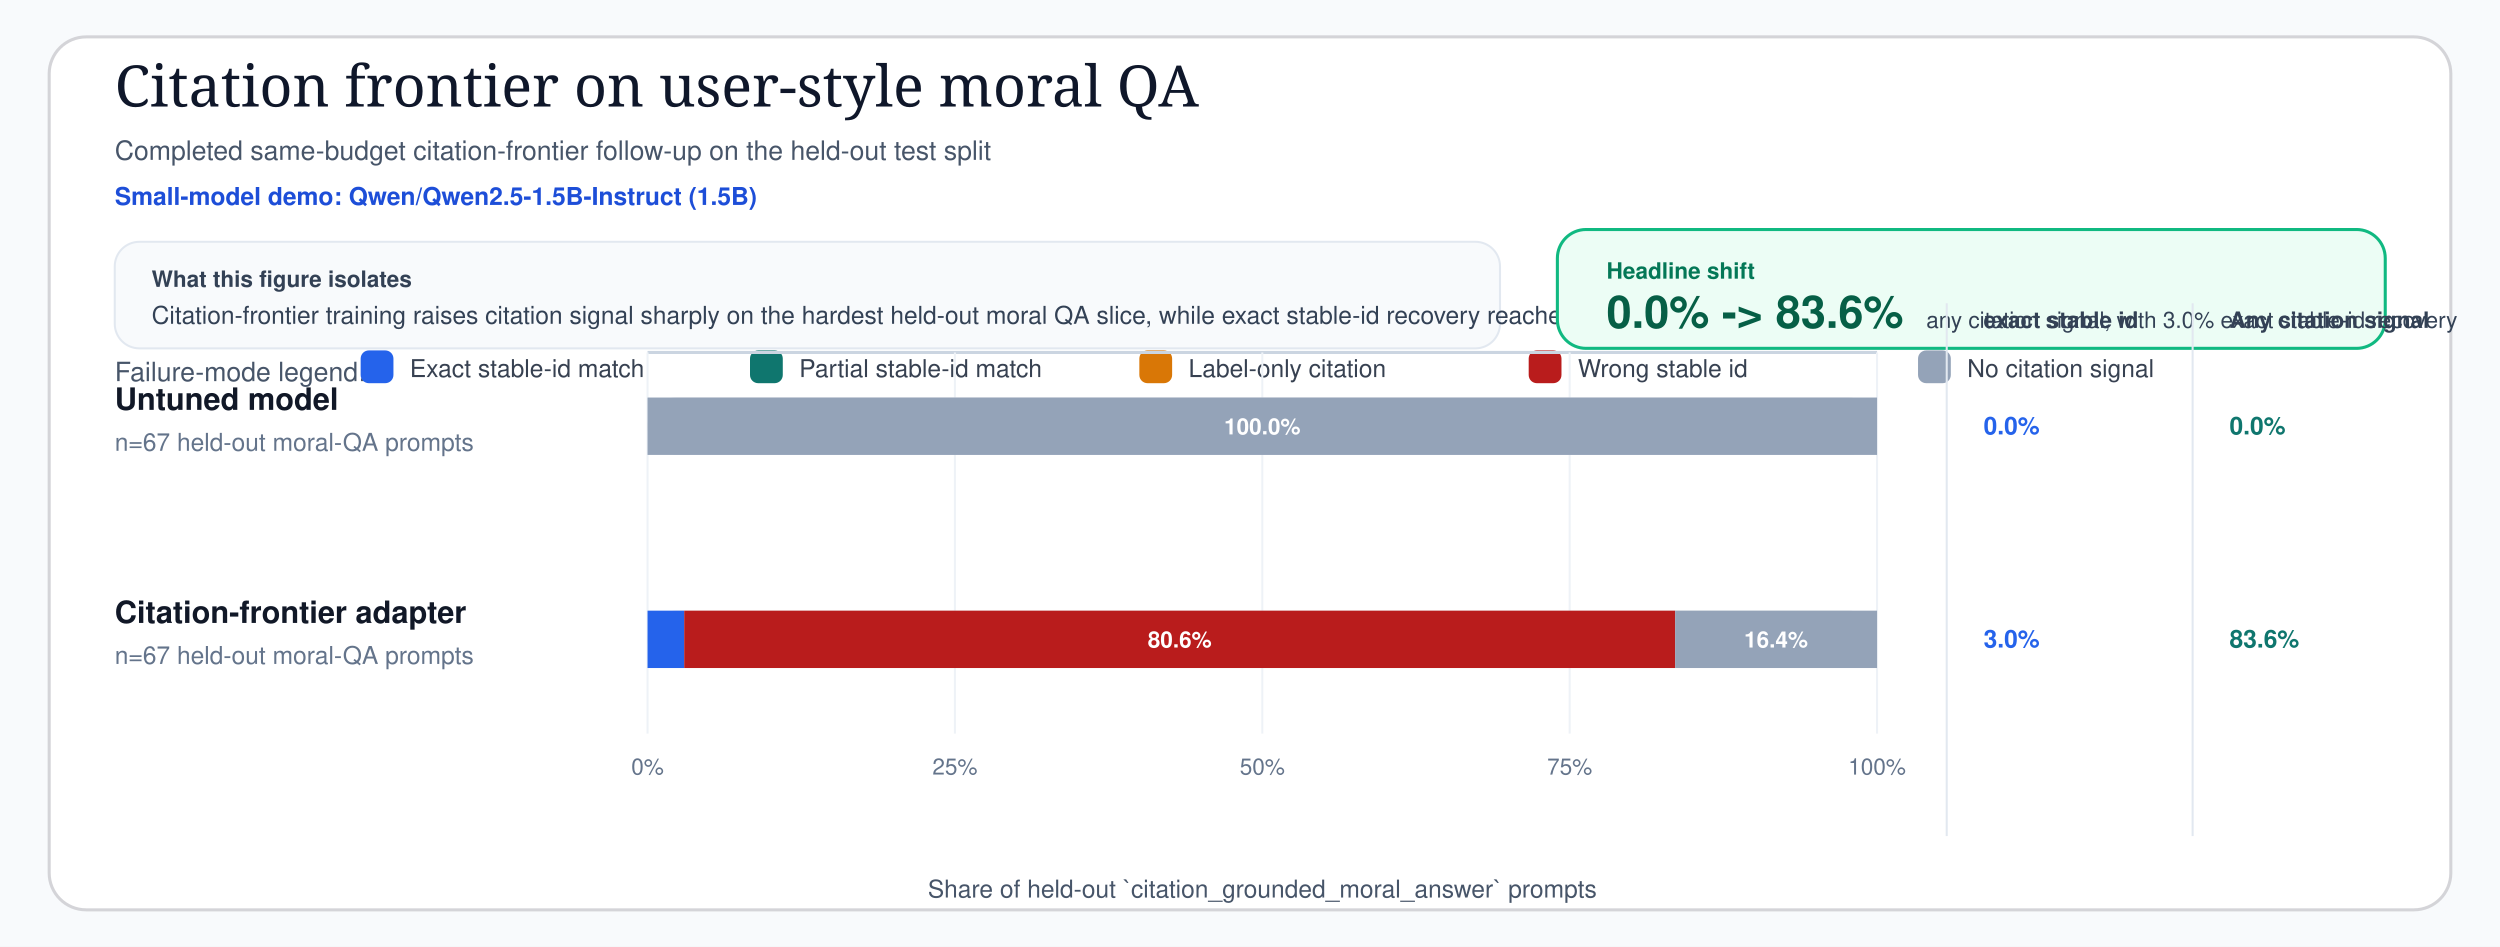
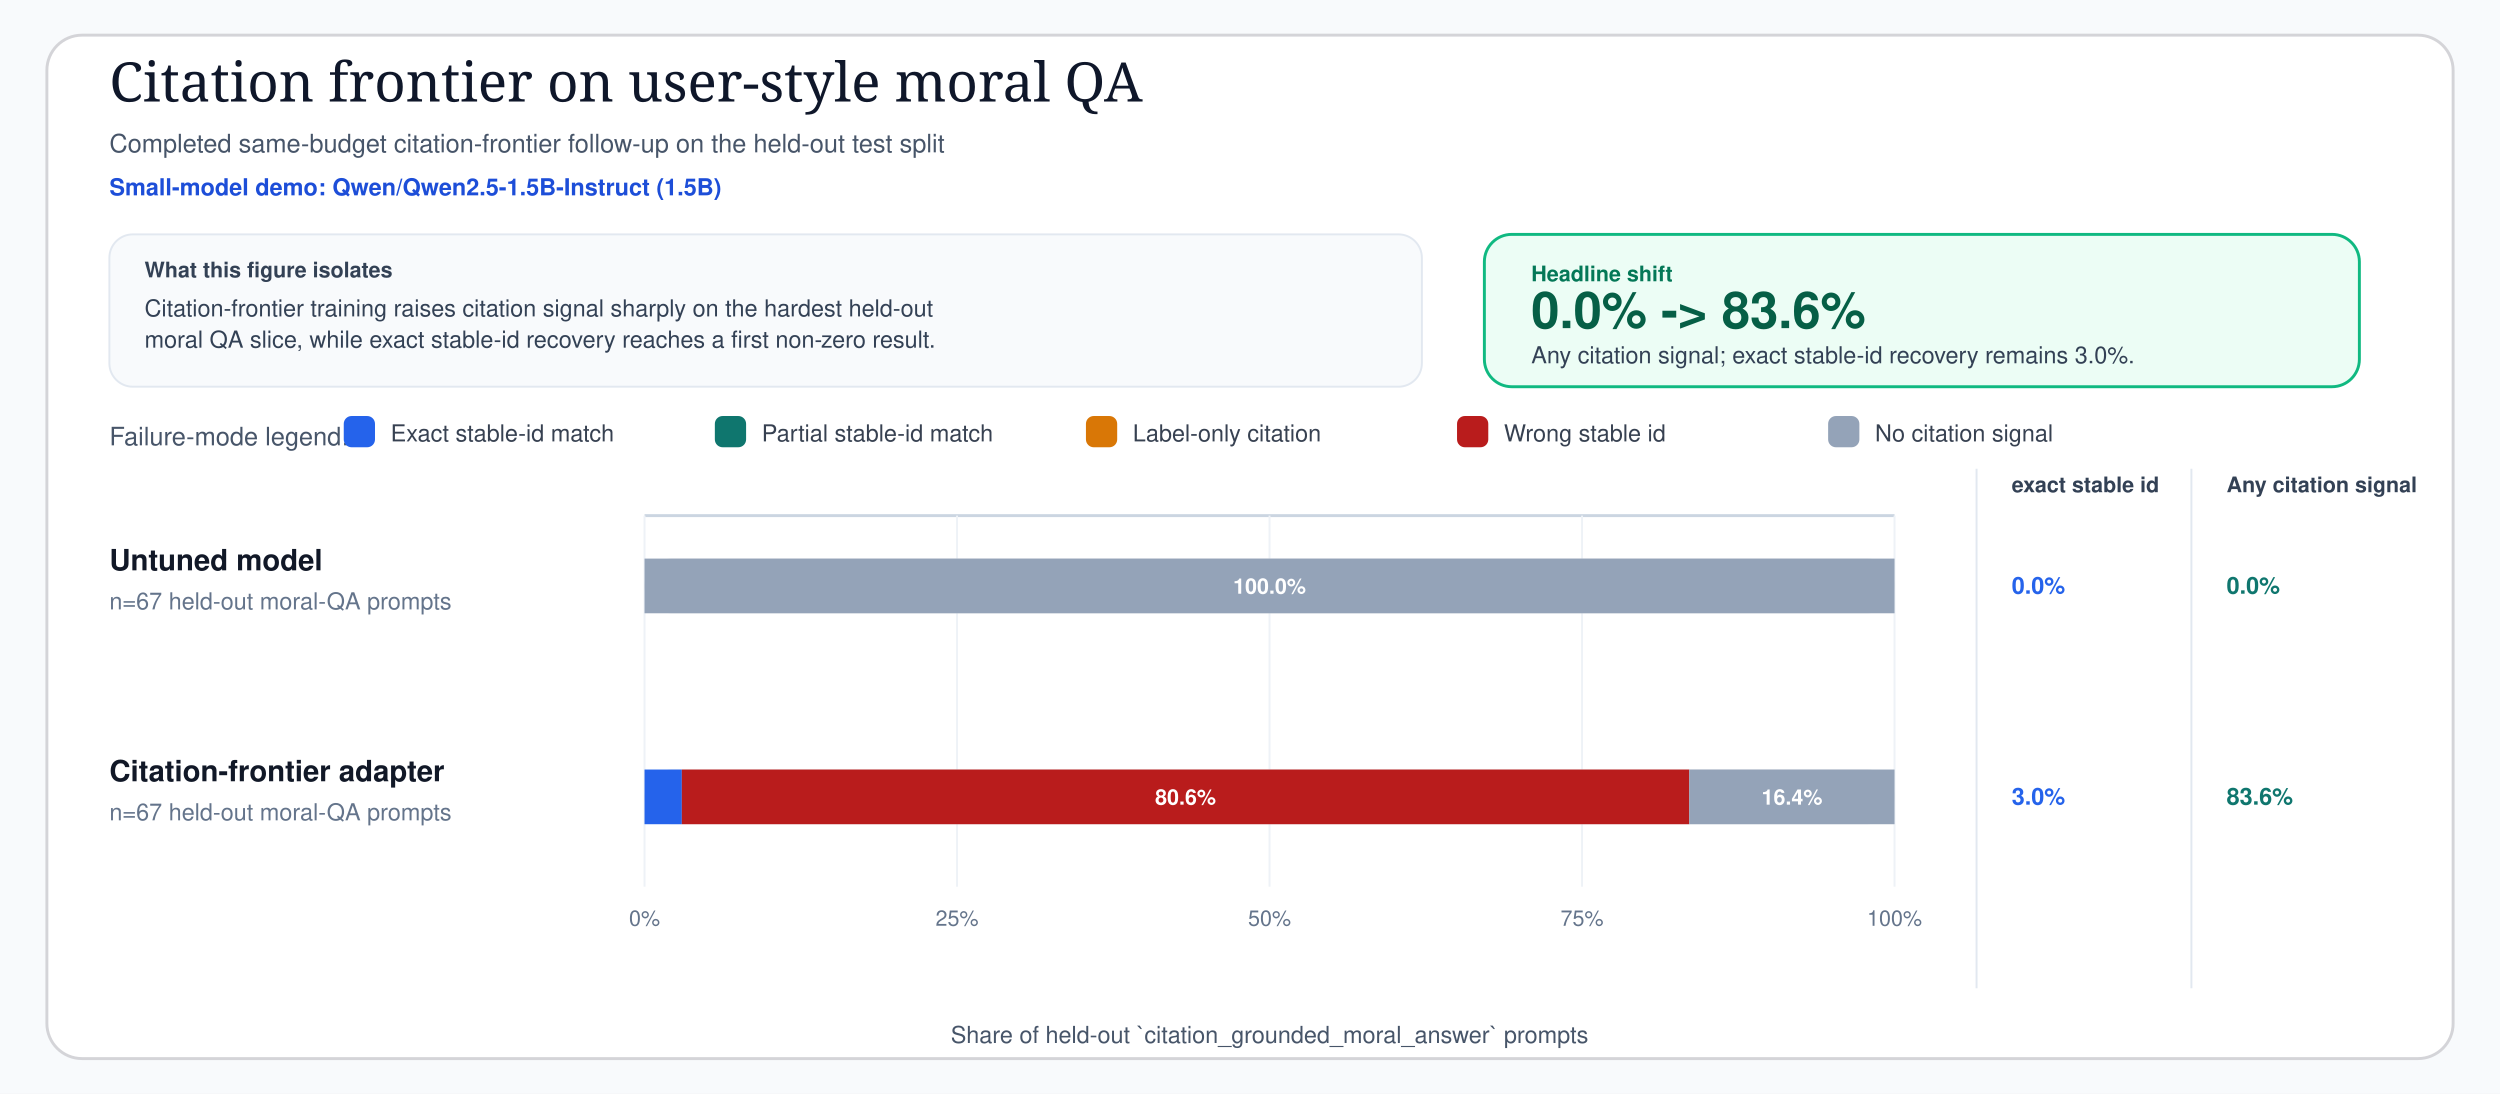
- <svg xmlns="http://www.w3.org/2000/svg" width="1220" height="462" viewBox="0 0 1220 462" role="img" aria-label="Citation frontier failure-mode breakdown for base and adapter">
-   <rect x="0" y="0" width="1220" height="462" fill="#f8fafc" />
-   <rect x="24.0" y="18.0" width="1172.0" height="426.0" fill="white" stroke="#d4d4d8" stroke-width="1.5" rx="18" />
+ <svg xmlns="http://www.w3.org/2000/svg" width="1280" height="560" viewBox="0 0 1280 560" role="img" aria-label="Citation frontier failure-mode breakdown for base and adapter">
+   <rect x="0" y="0" width="1280" height="560" fill="#f8fafc" />
+   <rect x="24.0" y="18.0" width="1232.0" height="524.0" fill="white" stroke="#d4d4d8" stroke-width="1.5" rx="18" />
  <text x="56" y="52" font-size="28" font-family="Georgia, serif" fill="#0f172a">Citation frontier on user-style moral QA</text>
  <text x="56" y="78" font-size="13" font-family="Helvetica, Arial, sans-serif" fill="#475569">Completed same-budget citation-frontier follow-up on the held-out test split</text>
  <text x="56" y="100" font-size="12" font-family="Helvetica, Arial, sans-serif" font-weight="700" fill="#1d4ed8">Small-model demo: Qwen/Qwen2.5-1.5B-Instruct (1.5B)</text>
-   <rect x="56" y="118" width="676" height="52" fill="#f8fafc" stroke="#e2e8f0" stroke-width="1" rx="12" />
-   <text x="74" y="140" font-size="11" font-family="Helvetica, Arial, sans-serif" font-weight="700" fill="#334155">What this figure isolates</text>
-   <text x="74" y="158" font-size="12" font-family="Helvetica, Arial, sans-serif" fill="#334155">Citation-frontier training raises citation signal sharply on the hardest held-out moral QA slice, while exact stable-id recovery reaches a first non-zero result.</text>
-   <rect x="760" y="112" width="404" height="58" rx="14" fill="#ecfdf5" stroke="#10b981" stroke-width="1.5" />
-   <text x="784" y="136" font-size="11" font-family="Helvetica, Arial, sans-serif" font-weight="700" fill="#047857">Headline shift</text>
-   <text x="784" y="160" font-size="22" font-family="Helvetica, Arial, sans-serif" font-weight="700" fill="#065f46">0.0% -&gt; 83.6%</text>
-   <text x="940" y="160" font-size="11" font-family="Helvetica, Arial, sans-serif" fill="#334155">any citation signal, with 3.0% exact stable-id recovery</text>
-   <text x="56" y="186" font-size="13" font-family="Helvetica, Arial, sans-serif" fill="#475569">Failure-mode legend:</text>
-   <rect x="176.0" y="171.0" width="16" height="16" fill="#2563eb" rx="4" />
-   <text x="200.0" y="184.0" font-size="12" font-family="Helvetica, Arial, sans-serif" fill="#374151">Exact stable-id match</text>
-   <rect x="366.0" y="171.0" width="16" height="16" fill="#0f766e" rx="4" />
-   <text x="390.0" y="184.0" font-size="12" font-family="Helvetica, Arial, sans-serif" fill="#374151">Partial stable-id match</text>
-   <rect x="556.0" y="171.0" width="16" height="16" fill="#d97706" rx="4" />
-   <text x="580.0" y="184.0" font-size="12" font-family="Helvetica, Arial, sans-serif" fill="#374151">Label-only citation</text>
-   <rect x="746.0" y="171.0" width="16" height="16" fill="#b91c1c" rx="4" />
-   <text x="770.0" y="184.0" font-size="12" font-family="Helvetica, Arial, sans-serif" fill="#374151">Wrong stable id</text>
-   <rect x="936.0" y="171.0" width="16" height="16" fill="#94a3b8" rx="4" />
-   <text x="960.0" y="184.0" font-size="12" font-family="Helvetica, Arial, sans-serif" fill="#374151">No citation signal</text>
-   <text x="968.0" y="160.0" font-size="11" font-family="Helvetica, Arial, sans-serif" font-weight="700" fill="#334155">exact stable id</text>
-   <text x="1088.0" y="160.0" font-size="11" font-family="Helvetica, Arial, sans-serif" font-weight="700" fill="#334155">Any citation signal</text>
-   <line x1="950.0" y1="148.0" x2="950.0" y2="408.0" stroke="#e2e8f0" stroke-width="1" />
-   <line x1="1070.0" y1="148.0" x2="1070.0" y2="408.0" stroke="#e2e8f0" stroke-width="1" />
-   <line x1="316.0" y1="172.0" x2="916.0" y2="172.0" stroke="#cbd5e1" stroke-width="1.5" />
-   <line x1="316.0" y1="172.0" x2="316.0" y2="358.0" stroke="#eef2f7" stroke-width="1" />
-   <text x="316.0" y="378.0" font-size="11" font-family="Helvetica, Arial, sans-serif" text-anchor="middle" fill="#64748b">0%</text>
-   <line x1="466.0" y1="172.0" x2="466.0" y2="358.0" stroke="#eef2f7" stroke-width="1" />
-   <text x="466.0" y="378.0" font-size="11" font-family="Helvetica, Arial, sans-serif" text-anchor="middle" fill="#64748b">25%</text>
-   <line x1="616.0" y1="172.0" x2="616.0" y2="358.0" stroke="#eef2f7" stroke-width="1" />
-   <text x="616.0" y="378.0" font-size="11" font-family="Helvetica, Arial, sans-serif" text-anchor="middle" fill="#64748b">50%</text>
-   <line x1="766.0" y1="172.0" x2="766.0" y2="358.0" stroke="#eef2f7" stroke-width="1" />
-   <text x="766.0" y="378.0" font-size="11" font-family="Helvetica, Arial, sans-serif" text-anchor="middle" fill="#64748b">75%</text>
-   <line x1="916.0" y1="172.0" x2="916.0" y2="358.0" stroke="#eef2f7" stroke-width="1" />
-   <text x="916.0" y="378.0" font-size="11" font-family="Helvetica, Arial, sans-serif" text-anchor="middle" fill="#64748b">100%</text>
-   <text x="56" y="200.0" font-size="15" font-family="Helvetica, Arial, sans-serif" font-weight="700" fill="#111827">Untuned model</text>
-   <text x="56" y="220.0" font-size="12" font-family="Helvetica, Arial, sans-serif" fill="#64748b">n=67 held-out moral-QA prompts</text>
-   <rect x="316.0" y="194.0" width="600.0" height="28.0" fill="#e5e7eb" rx="14" />
-   <rect x="316.0" y="194.0" width="600.0" height="28.0" fill="#94a3b8" rx="0" />
-   <text x="616.0" y="212.0" font-size="11" font-family="Helvetica, Arial, sans-serif" text-anchor="middle" fill="white" font-weight="700">100.0%</text>
-   <text x="968.0" y="212.0" font-size="12" font-family="Helvetica, Arial, sans-serif" font-weight="700" fill="#2563eb">0.0%</text>
-   <text x="1088.0" y="212.0" font-size="12" font-family="Helvetica, Arial, sans-serif" font-weight="700" fill="#0f766e">0.0%</text>
-   <text x="56" y="304.0" font-size="15" font-family="Helvetica, Arial, sans-serif" font-weight="700" fill="#111827">Citation-frontier adapter</text>
-   <text x="56" y="324.0" font-size="12" font-family="Helvetica, Arial, sans-serif" fill="#64748b">n=67 held-out moral-QA prompts</text>
-   <rect x="316.0" y="298.0" width="600.0" height="28.0" fill="#e5e7eb" rx="14" />
-   <rect x="316.0" y="298.0" width="17.9" height="28.0" fill="#2563eb" rx="0" />
-   <rect x="333.9" y="298.0" width="483.6" height="28.0" fill="#b91c1c" rx="0" />
-   <text x="575.7" y="316.0" font-size="11" font-family="Helvetica, Arial, sans-serif" text-anchor="middle" fill="white" font-weight="700">80.6%</text>
-   <rect x="817.5" y="298.0" width="98.5" height="28.0" fill="#94a3b8" rx="0" />
-   <text x="866.7" y="316.0" font-size="11" font-family="Helvetica, Arial, sans-serif" text-anchor="middle" fill="white" font-weight="700">16.4%</text>
-   <text x="968.0" y="316.0" font-size="12" font-family="Helvetica, Arial, sans-serif" font-weight="700" fill="#2563eb">3.0%</text>
-   <text x="1088.0" y="316.0" font-size="12" font-family="Helvetica, Arial, sans-serif" font-weight="700" fill="#0f766e">83.6%</text>
-   <text x="616.0" y="438.0" font-size="12" font-family="Helvetica, Arial, sans-serif" text-anchor="middle" fill="#475569">Share of held-out `citation_grounded_moral_answer` prompts</text>
+   <rect x="56" y="120" width="672" height="78" fill="#f8fafc" stroke="#e2e8f0" stroke-width="1" rx="12" />
+   <text x="74" y="142" font-size="11" font-family="Helvetica, Arial, sans-serif" font-weight="700" fill="#334155">What this figure isolates</text>
+   <rect x="760" y="120" width="448" height="78" rx="14" fill="#ecfdf5" stroke="#10b981" stroke-width="1.5" />
+   <text x="784" y="144" font-size="11" font-family="Helvetica, Arial, sans-serif" font-weight="700" fill="#047857">Headline shift</text>
+   <text x="784" y="168" font-size="26" font-family="Helvetica, Arial, sans-serif" font-weight="700" fill="#065f46">0.0% -&gt; 83.6%</text>
+   <text x="784" y="186" font-size="12" font-family="Helvetica, Arial, sans-serif" fill="#334155">Any citation signal; exact stable-id recovery remains 3.0%.</text>
+   <text x="56" y="228" font-size="13" font-family="Helvetica, Arial, sans-serif" fill="#475569">Failure-mode legend:</text>
+   <text x="74" y="162" font-size="12" font-family="Helvetica, Arial, sans-serif" fill="#334155">Citation-frontier training raises citation signal sharply on the hardest held-out</text>
+   <text x="74" y="178" font-size="12" font-family="Helvetica, Arial, sans-serif" fill="#334155">moral QA slice, while exact stable-id recovery reaches a first non-zero result.</text>
+   <rect x="176.0" y="213.0" width="16" height="16" fill="#2563eb" rx="4" />
+   <text x="200.0" y="226.0" font-size="12" font-family="Helvetica, Arial, sans-serif" fill="#374151">Exact stable-id match</text>
+   <rect x="366.0" y="213.0" width="16" height="16" fill="#0f766e" rx="4" />
+   <text x="390.0" y="226.0" font-size="12" font-family="Helvetica, Arial, sans-serif" fill="#374151">Partial stable-id match</text>
+   <rect x="556.0" y="213.0" width="16" height="16" fill="#d97706" rx="4" />
+   <text x="580.0" y="226.0" font-size="12" font-family="Helvetica, Arial, sans-serif" fill="#374151">Label-only citation</text>
+   <rect x="746.0" y="213.0" width="16" height="16" fill="#b91c1c" rx="4" />
+   <text x="770.0" y="226.0" font-size="12" font-family="Helvetica, Arial, sans-serif" fill="#374151">Wrong stable id</text>
+   <rect x="936.0" y="213.0" width="16" height="16" fill="#94a3b8" rx="4" />
+   <text x="960.0" y="226.0" font-size="12" font-family="Helvetica, Arial, sans-serif" fill="#374151">No citation signal</text>
+   <text x="1030.0" y="252.0" font-size="11" font-family="Helvetica, Arial, sans-serif" font-weight="700" fill="#334155">exact stable id</text>
+   <text x="1140.0" y="252.0" font-size="11" font-family="Helvetica, Arial, sans-serif" font-weight="700" fill="#334155">Any citation signal</text>
+   <line x1="1012.0" y1="240.0" x2="1012.0" y2="506.0" stroke="#e2e8f0" stroke-width="1" />
+   <line x1="1122.0" y1="240.0" x2="1122.0" y2="506.0" stroke="#e2e8f0" stroke-width="1" />
+   <line x1="330.0" y1="264.0" x2="970.0" y2="264.0" stroke="#cbd5e1" stroke-width="1.5" />
+   <line x1="330.0" y1="264.0" x2="330.0" y2="454.0" stroke="#eef2f7" stroke-width="1" />
+   <text x="330.0" y="474.0" font-size="11" font-family="Helvetica, Arial, sans-serif" text-anchor="middle" fill="#64748b">0%</text>
+   <line x1="490.0" y1="264.0" x2="490.0" y2="454.0" stroke="#eef2f7" stroke-width="1" />
+   <text x="490.0" y="474.0" font-size="11" font-family="Helvetica, Arial, sans-serif" text-anchor="middle" fill="#64748b">25%</text>
+   <line x1="650.0" y1="264.0" x2="650.0" y2="454.0" stroke="#eef2f7" stroke-width="1" />
+   <text x="650.0" y="474.0" font-size="11" font-family="Helvetica, Arial, sans-serif" text-anchor="middle" fill="#64748b">50%</text>
+   <line x1="810.0" y1="264.0" x2="810.0" y2="454.0" stroke="#eef2f7" stroke-width="1" />
+   <text x="810.0" y="474.0" font-size="11" font-family="Helvetica, Arial, sans-serif" text-anchor="middle" fill="#64748b">75%</text>
+   <line x1="970.0" y1="264.0" x2="970.0" y2="454.0" stroke="#eef2f7" stroke-width="1" />
+   <text x="970.0" y="474.0" font-size="11" font-family="Helvetica, Arial, sans-serif" text-anchor="middle" fill="#64748b">100%</text>
+   <text x="56" y="292.0" font-size="15" font-family="Helvetica, Arial, sans-serif" font-weight="700" fill="#111827">Untuned model</text>
+   <text x="56" y="312.0" font-size="12" font-family="Helvetica, Arial, sans-serif" fill="#64748b">n=67 held-out moral-QA prompts</text>
+   <rect x="330.0" y="286.0" width="640.0" height="28.0" fill="#e5e7eb" rx="14" />
+   <rect x="330.0" y="286.0" width="640.0" height="28.0" fill="#94a3b8" rx="0" />
+   <text x="650.0" y="304.0" font-size="11" font-family="Helvetica, Arial, sans-serif" text-anchor="middle" fill="white" font-weight="700">100.0%</text>
+   <text x="1030.0" y="304.0" font-size="12" font-family="Helvetica, Arial, sans-serif" font-weight="700" fill="#2563eb">0.0%</text>
+   <text x="1140.0" y="304.0" font-size="12" font-family="Helvetica, Arial, sans-serif" font-weight="700" fill="#0f766e">0.0%</text>
+   <text x="56" y="400.0" font-size="15" font-family="Helvetica, Arial, sans-serif" font-weight="700" fill="#111827">Citation-frontier adapter</text>
+   <text x="56" y="420.0" font-size="12" font-family="Helvetica, Arial, sans-serif" fill="#64748b">n=67 held-out moral-QA prompts</text>
+   <rect x="330.0" y="394.0" width="640.0" height="28.0" fill="#e5e7eb" rx="14" />
+   <rect x="330.0" y="394.0" width="19.1" height="28.0" fill="#2563eb" rx="0" />
+   <rect x="349.1" y="394.0" width="515.8" height="28.0" fill="#b91c1c" rx="0" />
+   <text x="607.0" y="412.0" font-size="11" font-family="Helvetica, Arial, sans-serif" text-anchor="middle" fill="white" font-weight="700">80.6%</text>
+   <rect x="864.9" y="394.0" width="105.1" height="28.0" fill="#94a3b8" rx="0" />
+   <text x="917.5" y="412.0" font-size="11" font-family="Helvetica, Arial, sans-serif" text-anchor="middle" fill="white" font-weight="700">16.4%</text>
+   <text x="1030.0" y="412.0" font-size="12" font-family="Helvetica, Arial, sans-serif" font-weight="700" fill="#2563eb">3.0%</text>
+   <text x="1140.0" y="412.0" font-size="12" font-family="Helvetica, Arial, sans-serif" font-weight="700" fill="#0f766e">83.6%</text>
+   <text x="650.0" y="534.0" font-size="12" font-family="Helvetica, Arial, sans-serif" text-anchor="middle" fill="#475569">Share of held-out `citation_grounded_moral_answer` prompts</text>
</svg>
